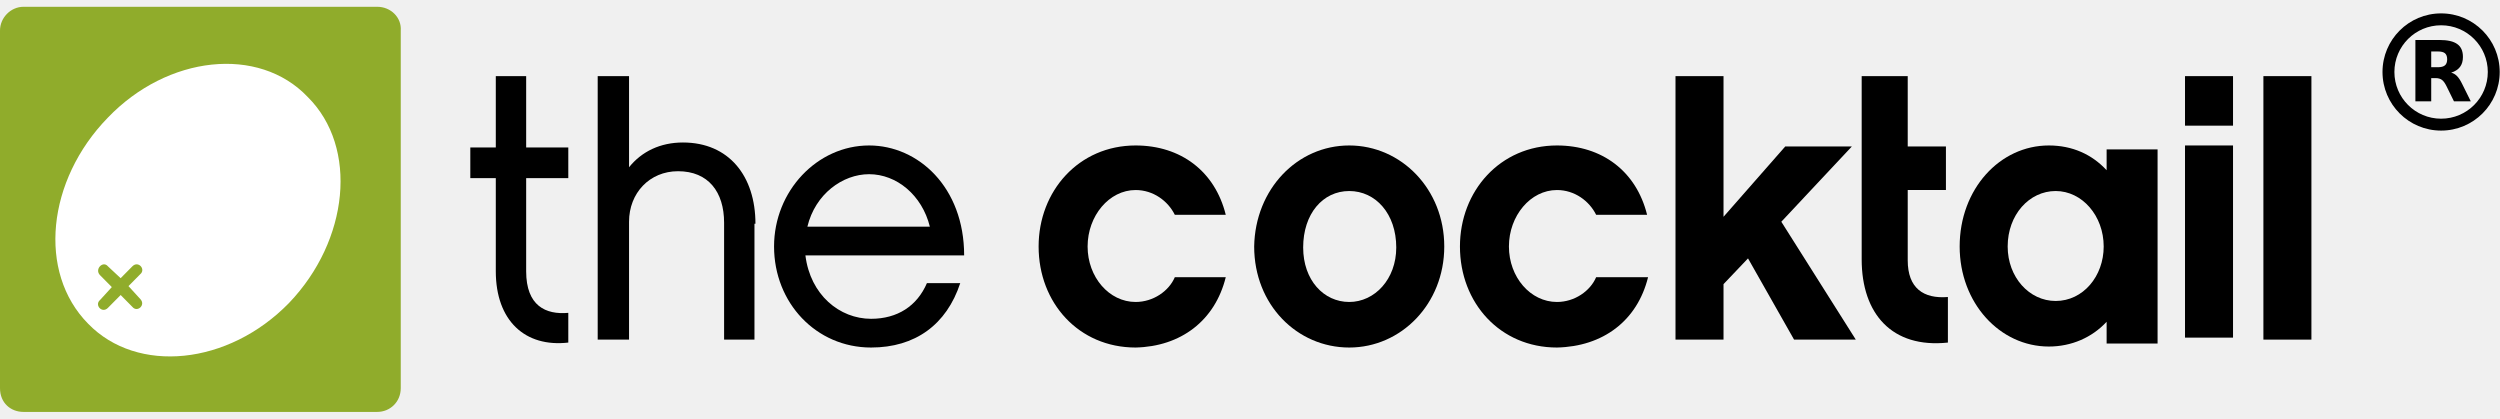
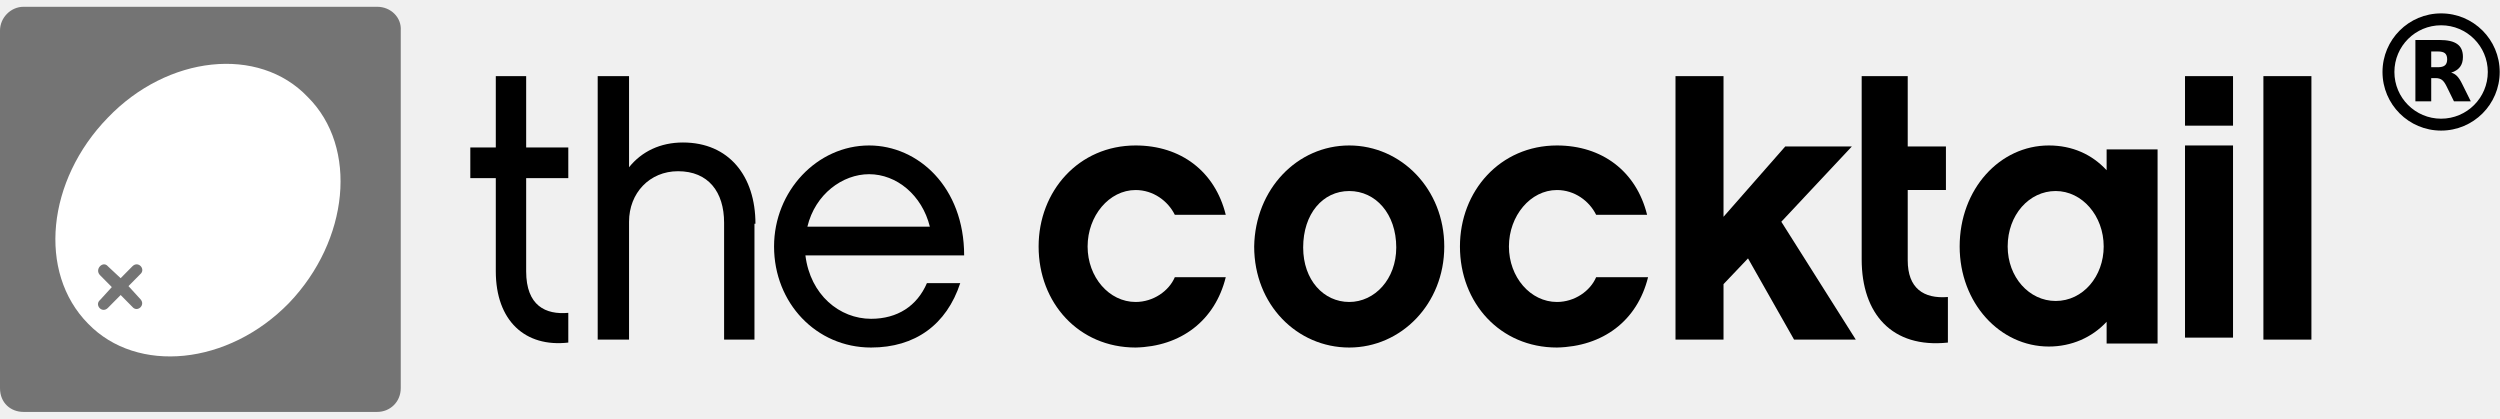
<svg xmlns="http://www.w3.org/2000/svg" width="191px" height="32px" viewBox="0 0 191 32" version="1.1">
  <defs />
  <g id="Page-1" stroke="none" stroke-width="1" fill="none" fill-rule="evenodd">
    <g id="the-cocktail" fill-rule="nonzero">
      <g id="the-cocktail-logo">
        <g id="OK">
          <g id="01_HOME">
            <g id="Oval-10-+-Group-Copy">
              <ellipse id="Oval-10" fill="#FFFFFF" cx="14.868" cy="16.333" rx="13.119" ry="12.802" />
              <g id="Group" transform="translate(0, 0.140378)">
                <rect id="Rectangle-path" fill="#000000" x="166.935" y="5.676" width="3.668" height="3.784" />
                <path d="M43.418,23.762 C41.696,23.914 40.199,23.232 40.199,20.584 L40.199,13.47 L43.418,13.47 L43.418,11.124 L40.199,11.124 L40.199,5.676 L37.879,5.676 L37.879,11.124 L35.932,11.124 L35.932,13.47 L37.879,13.47 L37.879,20.584 C37.879,24.368 40.124,26.411 43.418,26.032 L43.418,23.762 L43.418,23.762 Z" id="Shape" fill="#000000" />
                <path d="M57.716,16.951 C57.716,13.319 55.695,10.746 52.177,10.746 C50.455,10.746 49.032,11.427 48.059,12.638 L48.059,5.676 L45.664,5.676 L45.664,25.805 L48.059,25.805 L48.059,16.8 C48.059,14.605 49.631,12.941 51.802,12.941 C54.123,12.941 55.321,14.53 55.321,16.876 L55.321,25.805 L57.641,25.805 L57.641,16.951 L57.716,16.951 Z" id="Shape" fill="#000000" />
                <path d="M70.816,21.492 C70.068,23.232 68.571,24.216 66.549,24.216 C64.154,24.216 61.908,22.4 61.534,19.373 L73.661,19.373 C73.661,14.151 70.143,10.973 66.4,10.973 C62.432,10.973 59.138,14.454 59.138,18.692 C59.138,23.005 62.357,26.411 66.549,26.411 C69.918,26.411 72.314,24.67 73.362,21.492 L70.816,21.492 M61.684,17.178 C62.282,14.681 64.379,13.168 66.4,13.168 C68.496,13.168 70.442,14.757 71.041,17.178" id="Shape" fill="#000000" />
                <path d="M93.648,21.038 L89.756,21.038 C89.306,22.097 88.109,22.93 86.761,22.93 C84.74,22.93 83.093,21.038 83.093,18.692 C83.093,16.346 84.74,14.378 86.761,14.378 C88.109,14.378 89.232,15.211 89.756,16.27 L93.648,16.27 C92.825,12.941 90.205,10.973 86.761,10.973 C82.419,10.973 79.35,14.454 79.35,18.692 C79.35,23.005 82.419,26.411 86.761,26.411 C90.205,26.335 92.825,24.368 93.648,21.038 L93.648,21.038 Z" id="Shape" fill="#000000" />
                <path d="M103.081,22.93 C105.027,22.93 106.674,21.189 106.674,18.768 C106.674,16.195 105.102,14.454 103.081,14.454 C101.059,14.454 99.562,16.195 99.562,18.768 C99.562,21.265 101.134,22.93 103.081,22.93 L103.081,22.93 Z M103.081,10.973 C107.048,10.973 110.342,14.303 110.342,18.692 C110.342,23.081 107.048,26.411 103.081,26.411 C99.113,26.411 95.819,23.157 95.819,18.692 C95.894,14.303 99.113,10.973 103.081,10.973 L103.081,10.973 Z" id="Shape" fill="#000000" />
                <path d="M125.912,21.038 L121.945,21.038 C121.496,22.097 120.298,22.93 118.951,22.93 C116.929,22.93 115.282,21.038 115.282,18.692 C115.282,16.346 116.929,14.378 118.951,14.378 C120.298,14.378 121.421,15.211 121.945,16.27 L125.838,16.27 C125.014,12.941 122.394,10.973 118.951,10.973 C114.609,10.973 111.54,14.454 111.54,18.692 C111.54,23.005 114.609,26.411 118.951,26.411 C122.469,26.335 125.089,24.368 125.912,21.038 L125.912,21.038 Z" id="Shape" fill="#000000" />
                <polygon id="Shape" fill="#000000" points="133.548 19.6 137.066 25.805 141.782 25.805 136.093 16.8 141.483 11.049 136.393 11.049 131.677 16.422 131.677 5.676 128.008 5.676 128.008 25.805 131.677 25.805 131.677 21.568" />
                <path d="M160.722,18.692 C160.722,16.346 159.075,14.454 157.054,14.454 C155.032,14.454 153.386,16.27 153.386,18.692 C153.386,21.038 155.032,22.854 157.054,22.854 C159.15,22.854 160.722,20.962 160.722,18.692 L160.722,18.692 Z M164.839,11.276 L164.839,26.108 L160.946,26.108 L160.946,24.443 C159.823,25.654 158.251,26.335 156.53,26.335 C152.787,26.335 149.718,23.005 149.718,18.692 C149.718,14.303 152.787,10.973 156.53,10.973 C158.326,10.973 159.823,11.654 160.946,12.865 L160.946,11.276 L164.839,11.276 L164.839,11.276 Z" id="Shape" fill="#000000" />
                <rect id="Rectangle-path" fill="#000000" x="166.935" y="10.973" width="3.668" height="14.681" />
                <rect id="Rectangle-path" fill="#000000" x="172.924" y="5.676" width="3.668" height="20.13" />
-                 <path d="M28.821,0.378 L1.797,0.378 C0.823,0.378 0,1.211 0,2.195 L0,29.514 C0,30.649 0.823,31.33 1.797,31.33 L28.821,31.33 C29.794,31.33 30.617,30.573 30.617,29.514 L30.617,2.195 C30.692,1.211 29.869,0.378 28.821,0.378 L28.821,0.378 Z M22.083,23.005 C17.442,27.773 10.48,28.454 6.737,24.595 C2.845,20.659 3.593,13.622 8.234,8.854 C12.801,4.086 19.763,3.33 23.506,7.265 C27.398,11.124 26.65,18.238 22.083,23.005 L22.083,23.005 Z" id="Shape" fill="#90AC2B" />
-                 <path d="M8.244,20.205 L9.217,21.113 L10.115,20.205 C10.564,19.751 11.163,20.432 10.714,20.81 L9.816,21.718 L10.714,22.702 C11.163,23.156 10.49,23.762 10.115,23.307 L9.217,22.399 L8.244,23.383 C7.795,23.837 7.196,23.156 7.645,22.778 L8.543,21.794 L7.645,20.886 C7.196,20.432 7.87,19.751 8.244,20.205 L8.244,20.205 Z" id="Shape" fill="#90AC2B" />
+                 <path d="M28.821,0.378 L1.797,0.378 C0.823,0.378 0,1.211 0,2.195 L0,29.514 C0,30.649 0.823,31.33 1.797,31.33 L28.821,31.33 C29.794,31.33 30.617,30.573 30.617,29.514 L30.617,2.195 C30.692,1.211 29.869,0.378 28.821,0.378 L28.821,0.378 Z M22.083,23.005 C17.442,27.773 10.48,28.454 6.737,24.595 C2.845,20.659 3.593,13.622 8.234,8.854 C12.801,4.086 19.763,3.33 23.506,7.265 C27.398,11.124 26.65,18.238 22.083,23.005 L22.083,23.005 Z" id="Shape" fill="#747474" />
+                 <path d="M8.244,20.205 L9.217,21.113 L10.115,20.205 C10.564,19.751 11.163,20.432 10.714,20.81 L9.816,21.718 L10.714,22.702 C11.163,23.156 10.49,23.762 10.115,23.307 L9.217,22.399 L8.244,23.383 C7.795,23.837 7.196,23.156 7.645,22.778 L8.543,21.794 L7.645,20.886 C7.196,20.432 7.87,19.751 8.244,20.205 L8.244,20.205 Z" id="Shape" fill="#747474" />
                <path d="M148.819,22.551 C146.948,22.703 145.75,21.87 145.75,19.751 L145.75,14.378 L148.669,14.378 L148.669,11.049 L145.75,11.049 L145.75,5.676 L142.232,5.676 L142.232,19.676 C142.232,23.838 144.552,26.486 148.819,26.032 L148.819,22.551 L148.819,22.551 Z" id="Shape" fill="#000000" />
              </g>
            </g>
          </g>
        </g>
      </g>
      <g id="RegisteredTM" transform="translate(182, 1)" fill="#000000">
        <path d="M4.5,8.977 C2.027,8.977 0.023,6.973 0.023,4.5 C0.023,2.027 2.027,0.023 4.5,0.023 C6.973,0.023 8.977,2.027 8.977,4.5 C8.977,6.973 6.973,8.977 4.5,8.977 Z M4.5,8.068 C6.471,8.068 8.068,6.471 8.068,4.5 C8.068,2.529 6.471,0.932 4.5,0.932 C2.529,0.932 0.932,2.529 0.932,4.5 C0.932,6.471 2.529,8.068 4.5,8.068 Z" id="Oval" />
        <path d="M4.255,4.136 C4.505,4.136 4.686,4.086 4.795,3.991 C4.905,3.9 4.964,3.745 4.964,3.527 C4.964,3.314 4.905,3.164 4.795,3.068 C4.686,2.977 4.505,2.932 4.255,2.932 L3.745,2.932 L3.745,4.136 L4.255,4.136 M3.745,4.968 L3.745,6.741 L2.536,6.741 L2.536,2.055 L4.382,2.055 C5,2.055 5.45,2.159 5.736,2.368 C6.027,2.573 6.168,2.9 6.168,3.35 C6.168,3.659 6.095,3.914 5.945,4.114 C5.795,4.309 5.573,4.459 5.268,4.55 C5.436,4.591 5.582,4.677 5.714,4.809 C5.845,4.941 5.977,5.141 6.109,5.414 L6.768,6.741 L5.482,6.741 L4.909,5.577 C4.795,5.345 4.677,5.182 4.559,5.1 C4.441,5.014 4.282,4.968 4.086,4.968 L3.745,4.968" id="Shape" />
      </g>
    </g>
  </g>
</svg>
